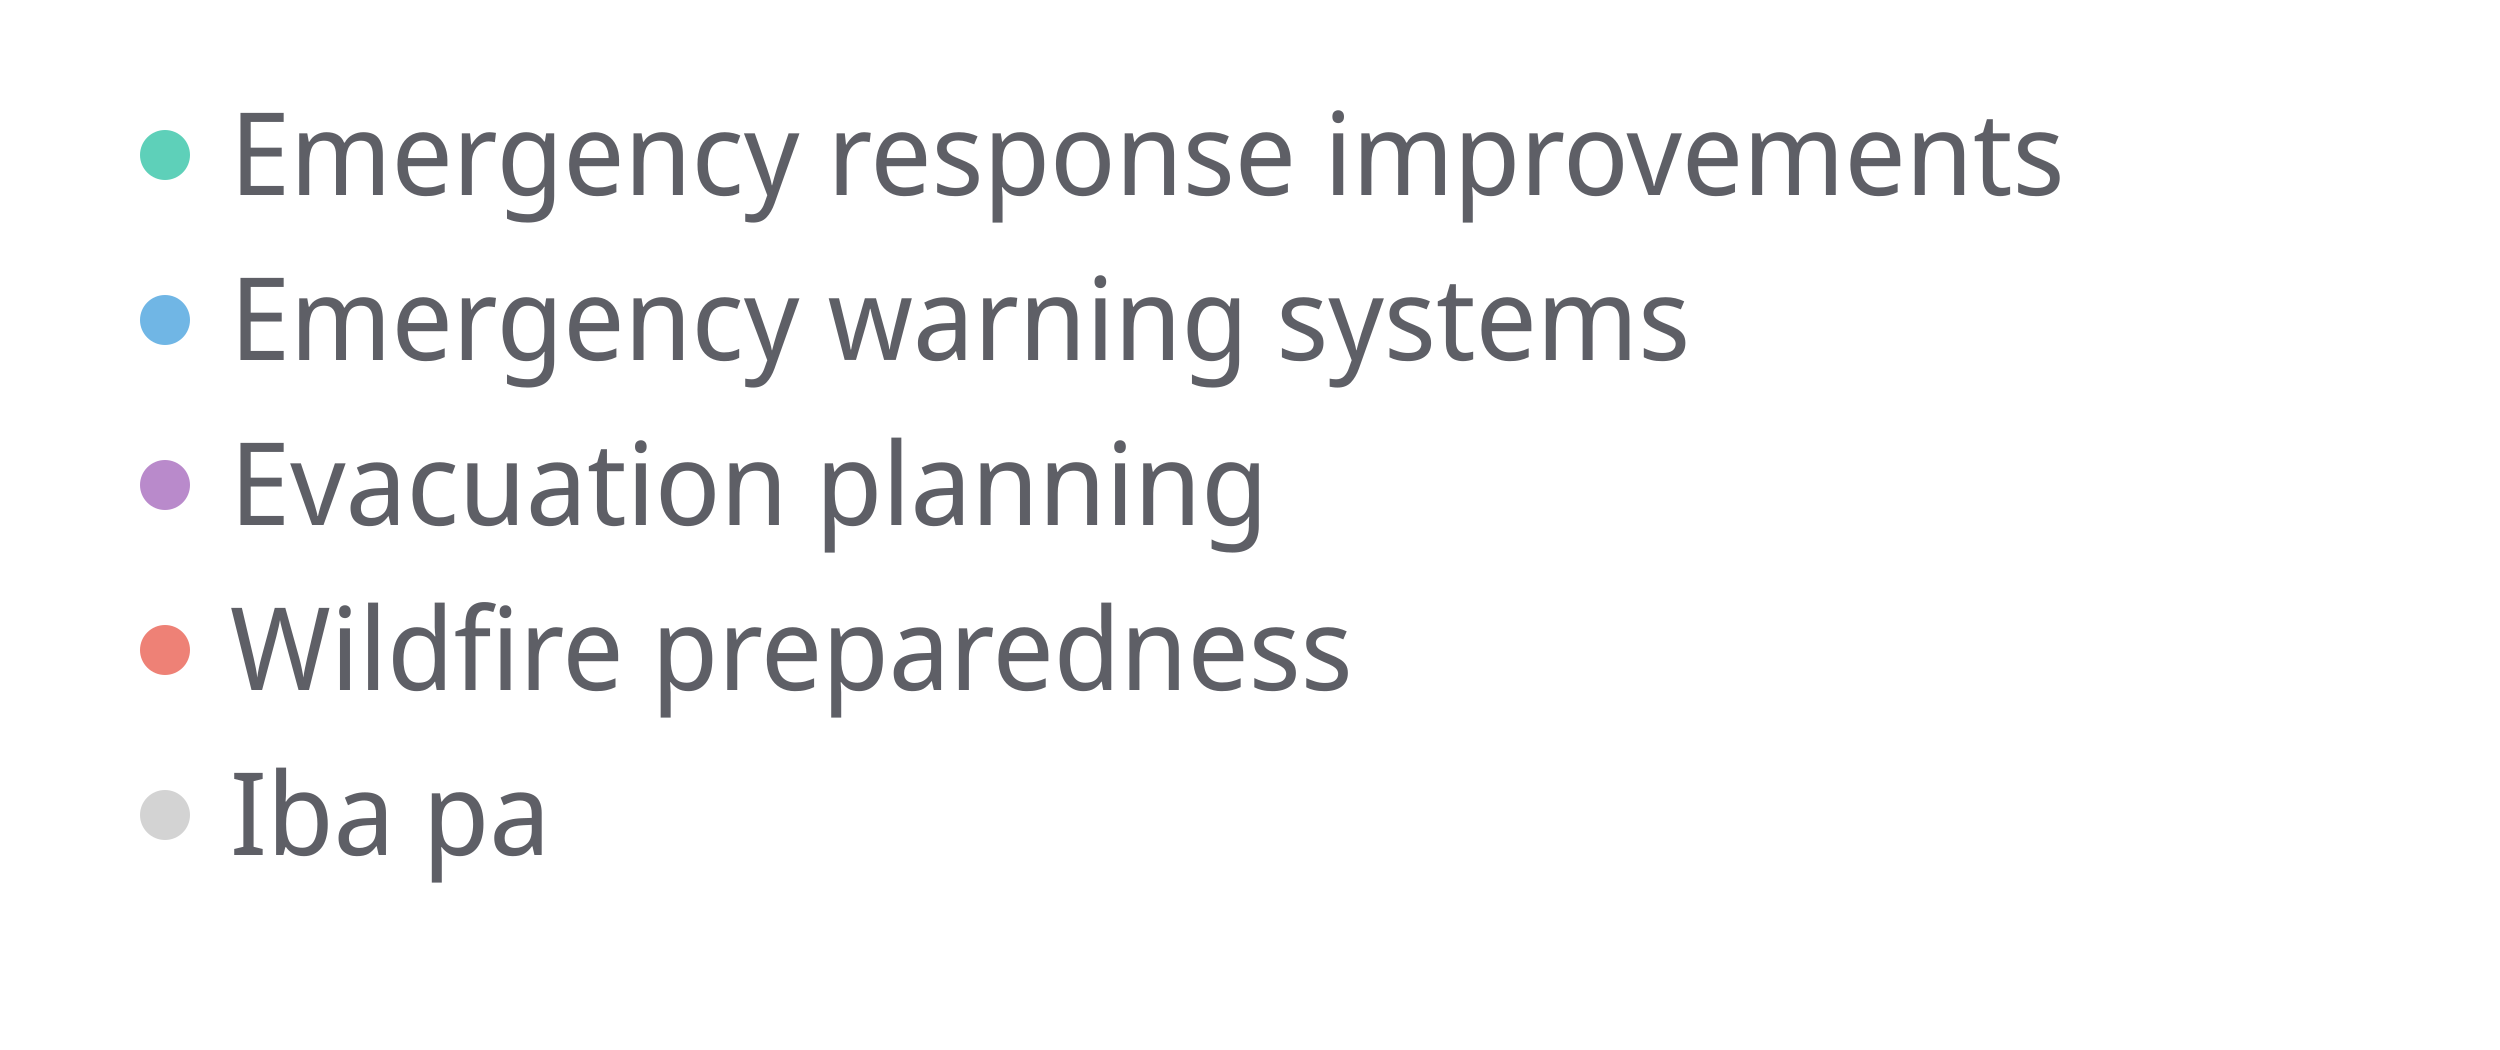
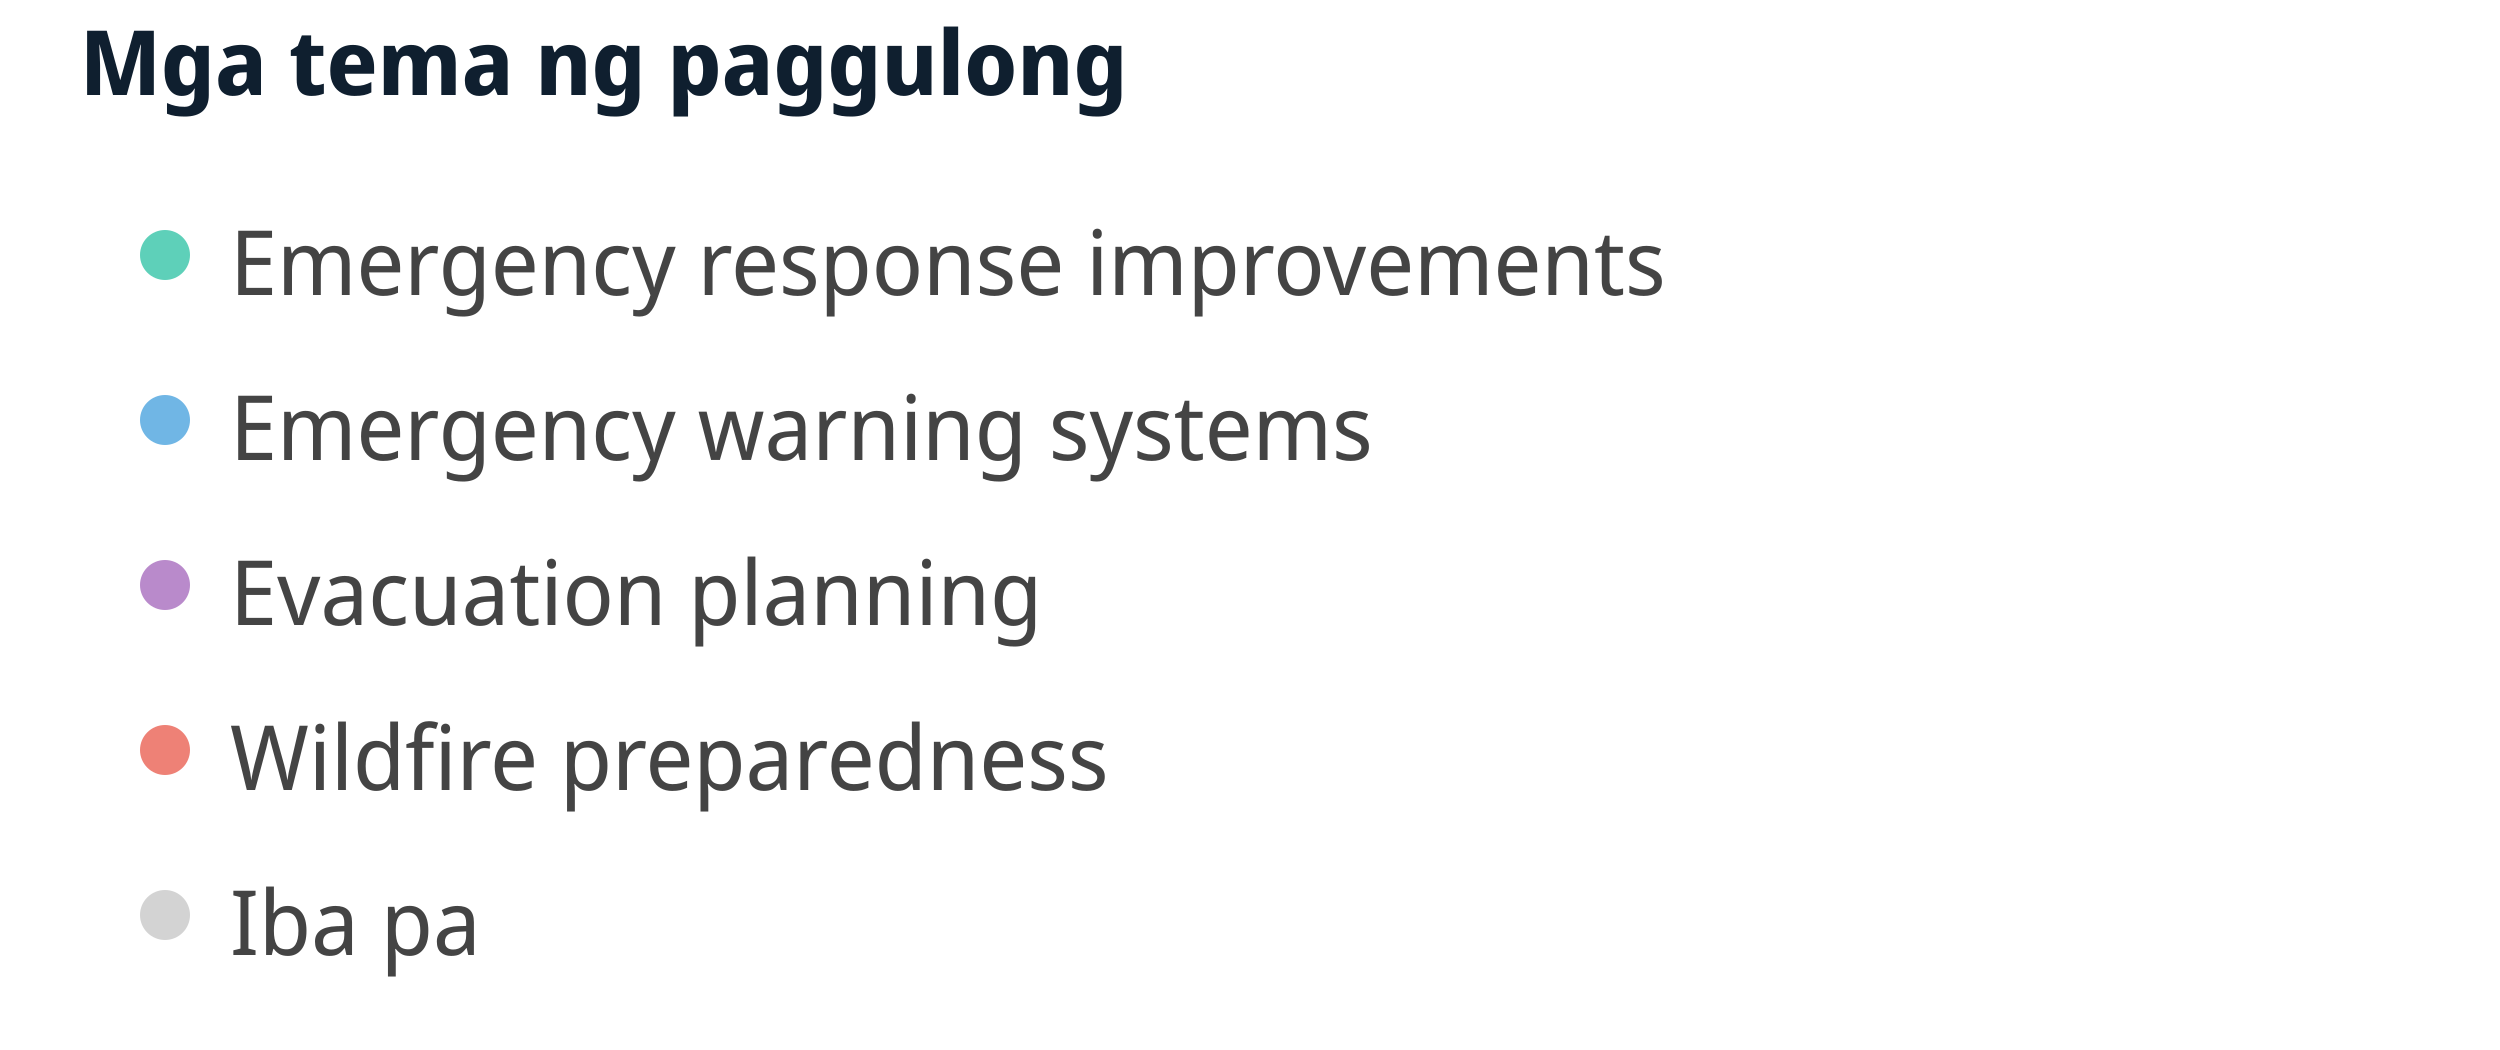
<svg xmlns="http://www.w3.org/2000/svg" width="500" height="210" viewBox="0 0 500 210" preserveAspectRatio="xMidYMid meet">
-   <circle cx="33" cy="31" r="5" fill="#5ed0b9" fill-opacity="1.0" stroke="none" stroke-width="0.5" />
-   <text fill="#5e5f66" x="46" y="39" font-family="Noto Sans Display" font-size="23">Emergency response improvements</text>
-   <circle cx="33" cy="64" r="5" fill="#70b6e5" fill-opacity="1.0" stroke="none" stroke-width="0.5" />
-   <text fill="#5e5f66" x="46" y="72" font-family="Noto Sans Display" font-size="23">Emergency warning systems</text>
-   <circle cx="33" cy="97" r="5" fill="#b98acb" fill-opacity="1.0" stroke="none" stroke-width="0.5" />
-   <text fill="#5e5f66" x="46" y="105" font-family="Noto Sans Display" font-size="23">Evacuation planning</text>
-   <circle cx="33" cy="130" r="5" fill="#ee8176" fill-opacity="1.0" stroke="none" stroke-width="0.5" />
-   <text fill="#5e5f66" x="46" y="138" font-family="Noto Sans Display" font-size="23">Wildfire preparedness</text>
-   <circle cx="33" cy="163" r="5" fill="lightgray" fill-opacity="1.0" stroke="none" stroke-width="0.5" />
-   <text fill="#5e5f66" x="46" y="171" font-family="Noto Sans Display" font-size="23">Iba pa</text>
+   <text x="16" y="19" font-family="Noto Sans Display" font-size="18" font-weight="600" fill="#0F1F2F">Mga tema ng paggulong</text>
+   <circle cx="33" cy="51" r="5" fill="#5ed0b9" fill-opacity="1.0" stroke="none" stroke-width="0.5" />
+   <text fill="#444444" x="46" y="59" font-family="Noto Sans Display" font-size="18">Emergency response improvements</text>
+   <circle cx="33" cy="84" r="5" fill="#70b6e5" fill-opacity="1.0" stroke="none" stroke-width="0.5" />
+   <text fill="#444444" x="46" y="92" font-family="Noto Sans Display" font-size="18">Emergency warning systems</text>
+   <circle cx="33" cy="117" r="5" fill="#b98acb" fill-opacity="1.0" stroke="none" stroke-width="0.5" />
+   <text fill="#444444" x="46" y="125" font-family="Noto Sans Display" font-size="18">Evacuation planning</text>
+   <circle cx="33" cy="150" r="5" fill="#ee8176" fill-opacity="1.0" stroke="none" stroke-width="0.5" />
+   <text fill="#444444" x="46" y="158" font-family="Noto Sans Display" font-size="18">Wildfire preparedness</text>
+   <circle cx="33" cy="183" r="5" fill="lightgray" fill-opacity="1.0" stroke="none" stroke-width="0.5" />
+   <text fill="#444444" x="46" y="191" font-family="Noto Sans Display" font-size="18">Iba pa</text>
</svg>
